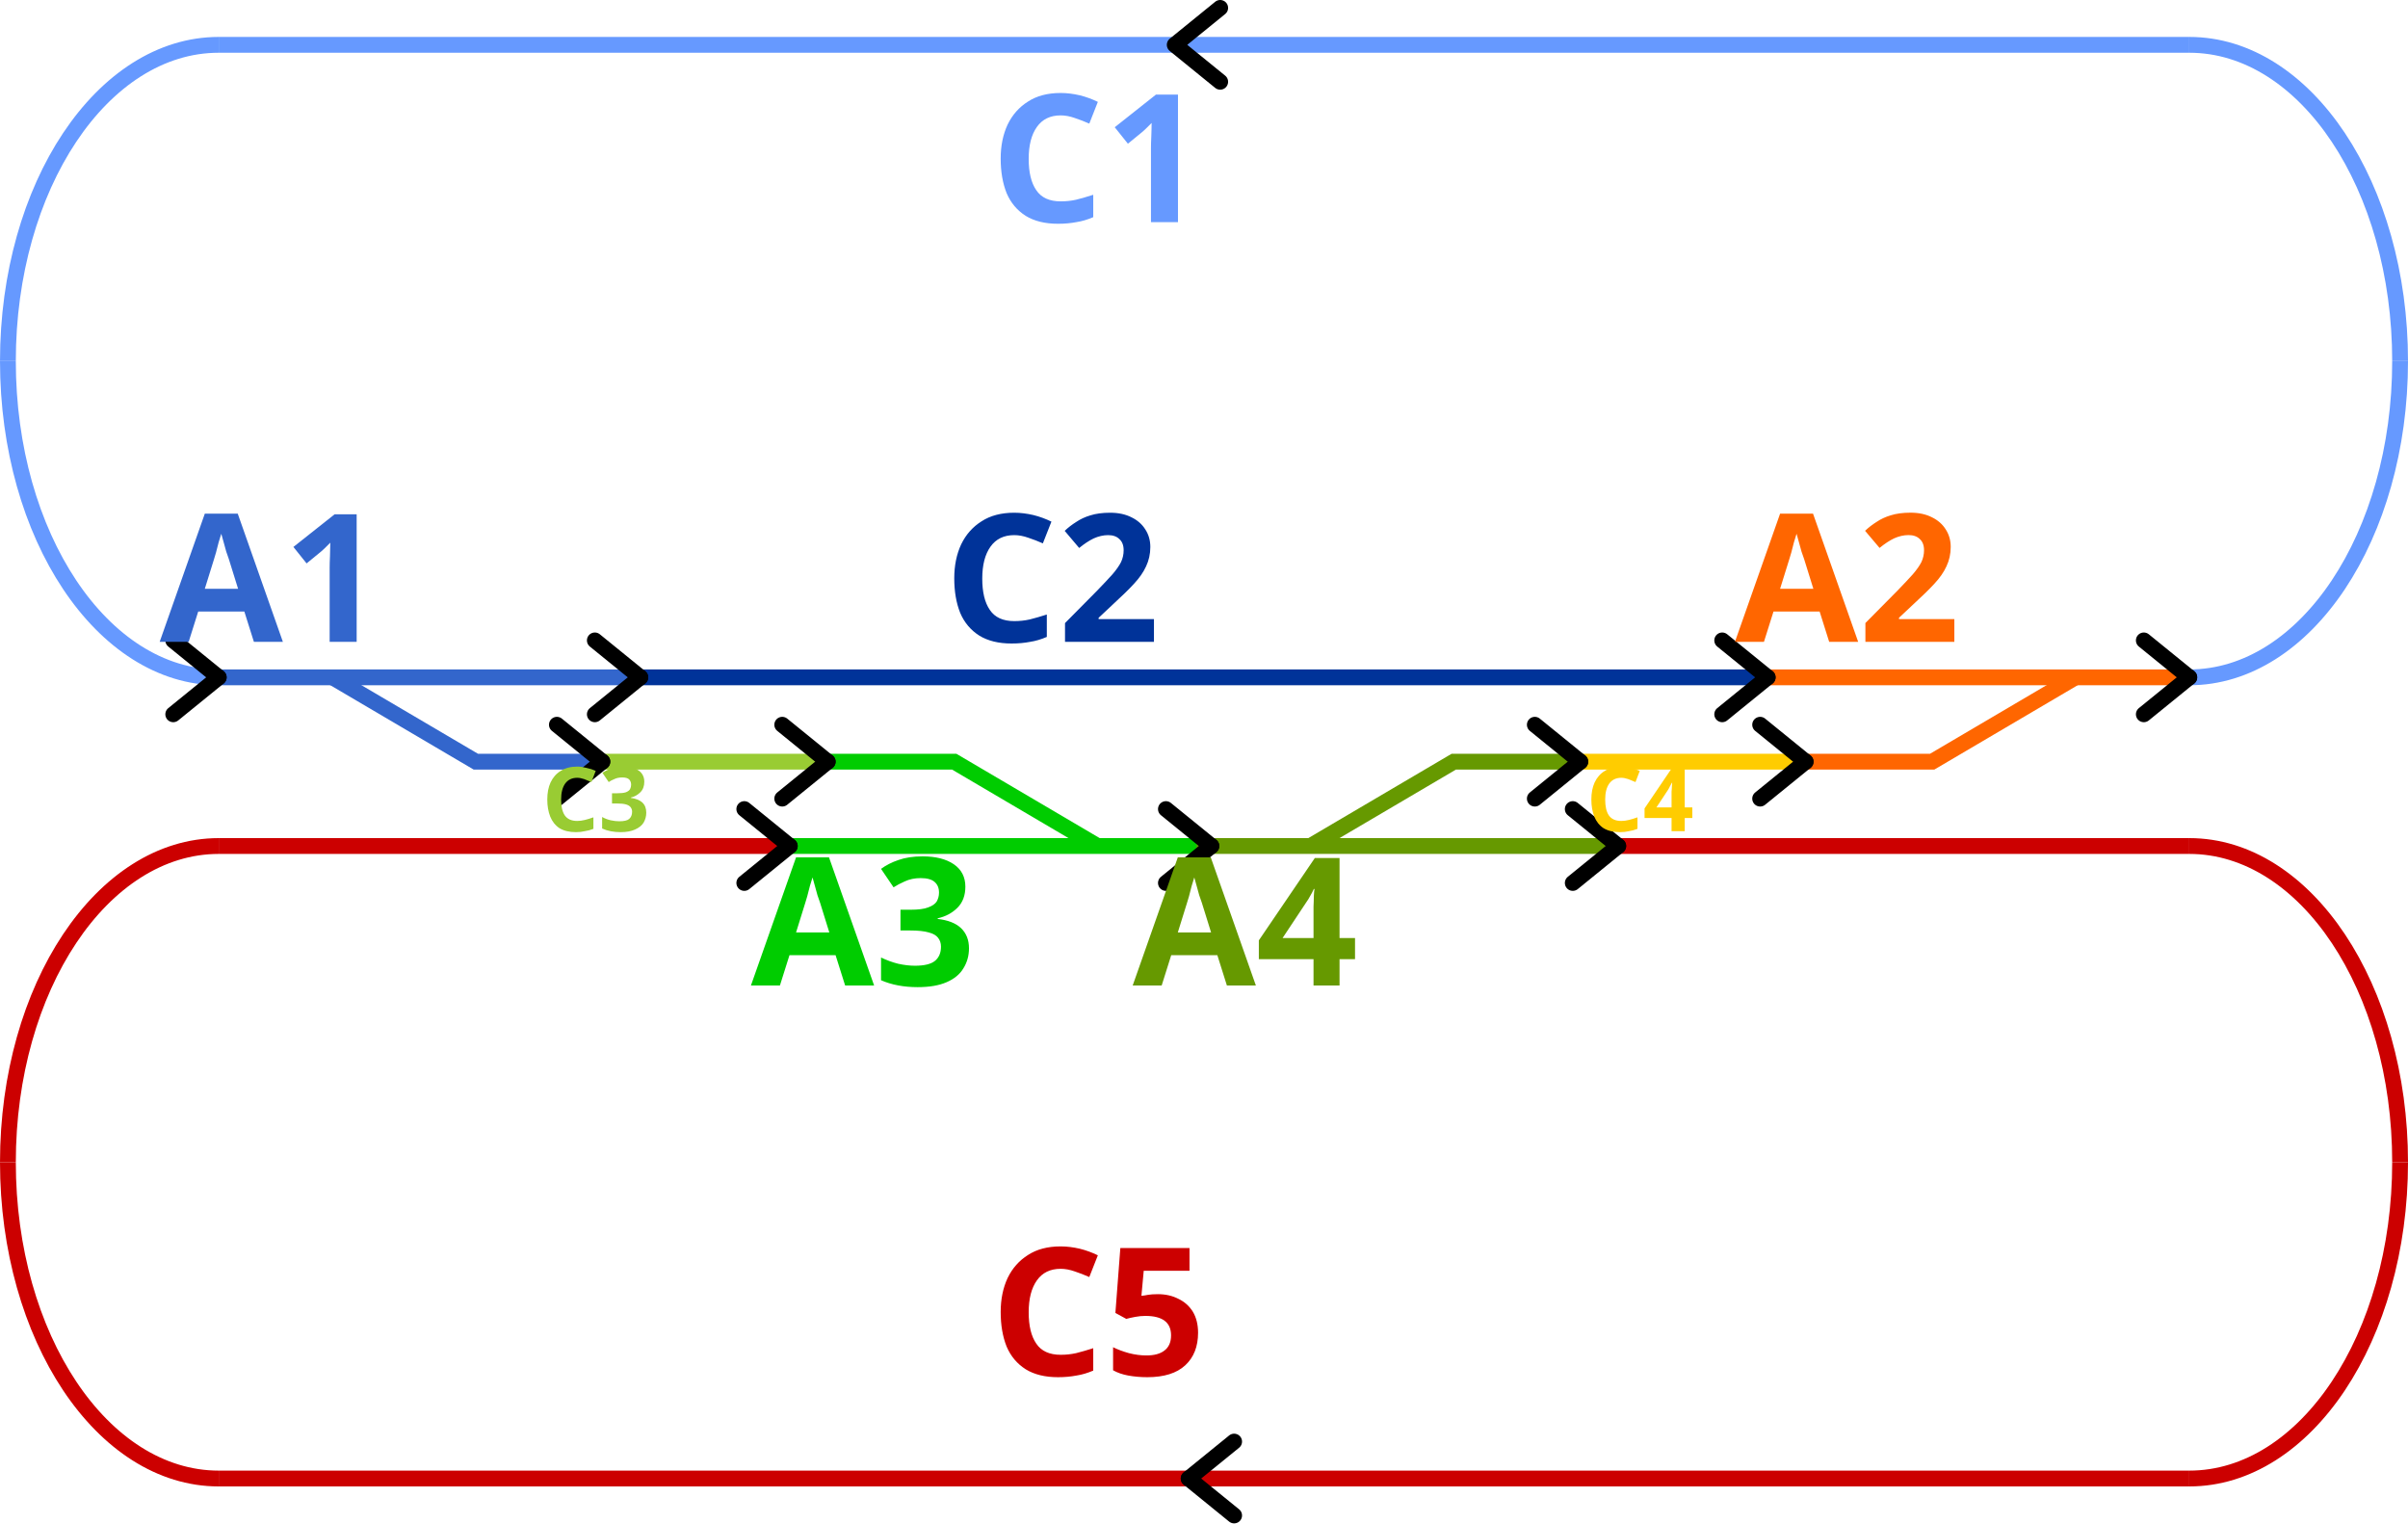
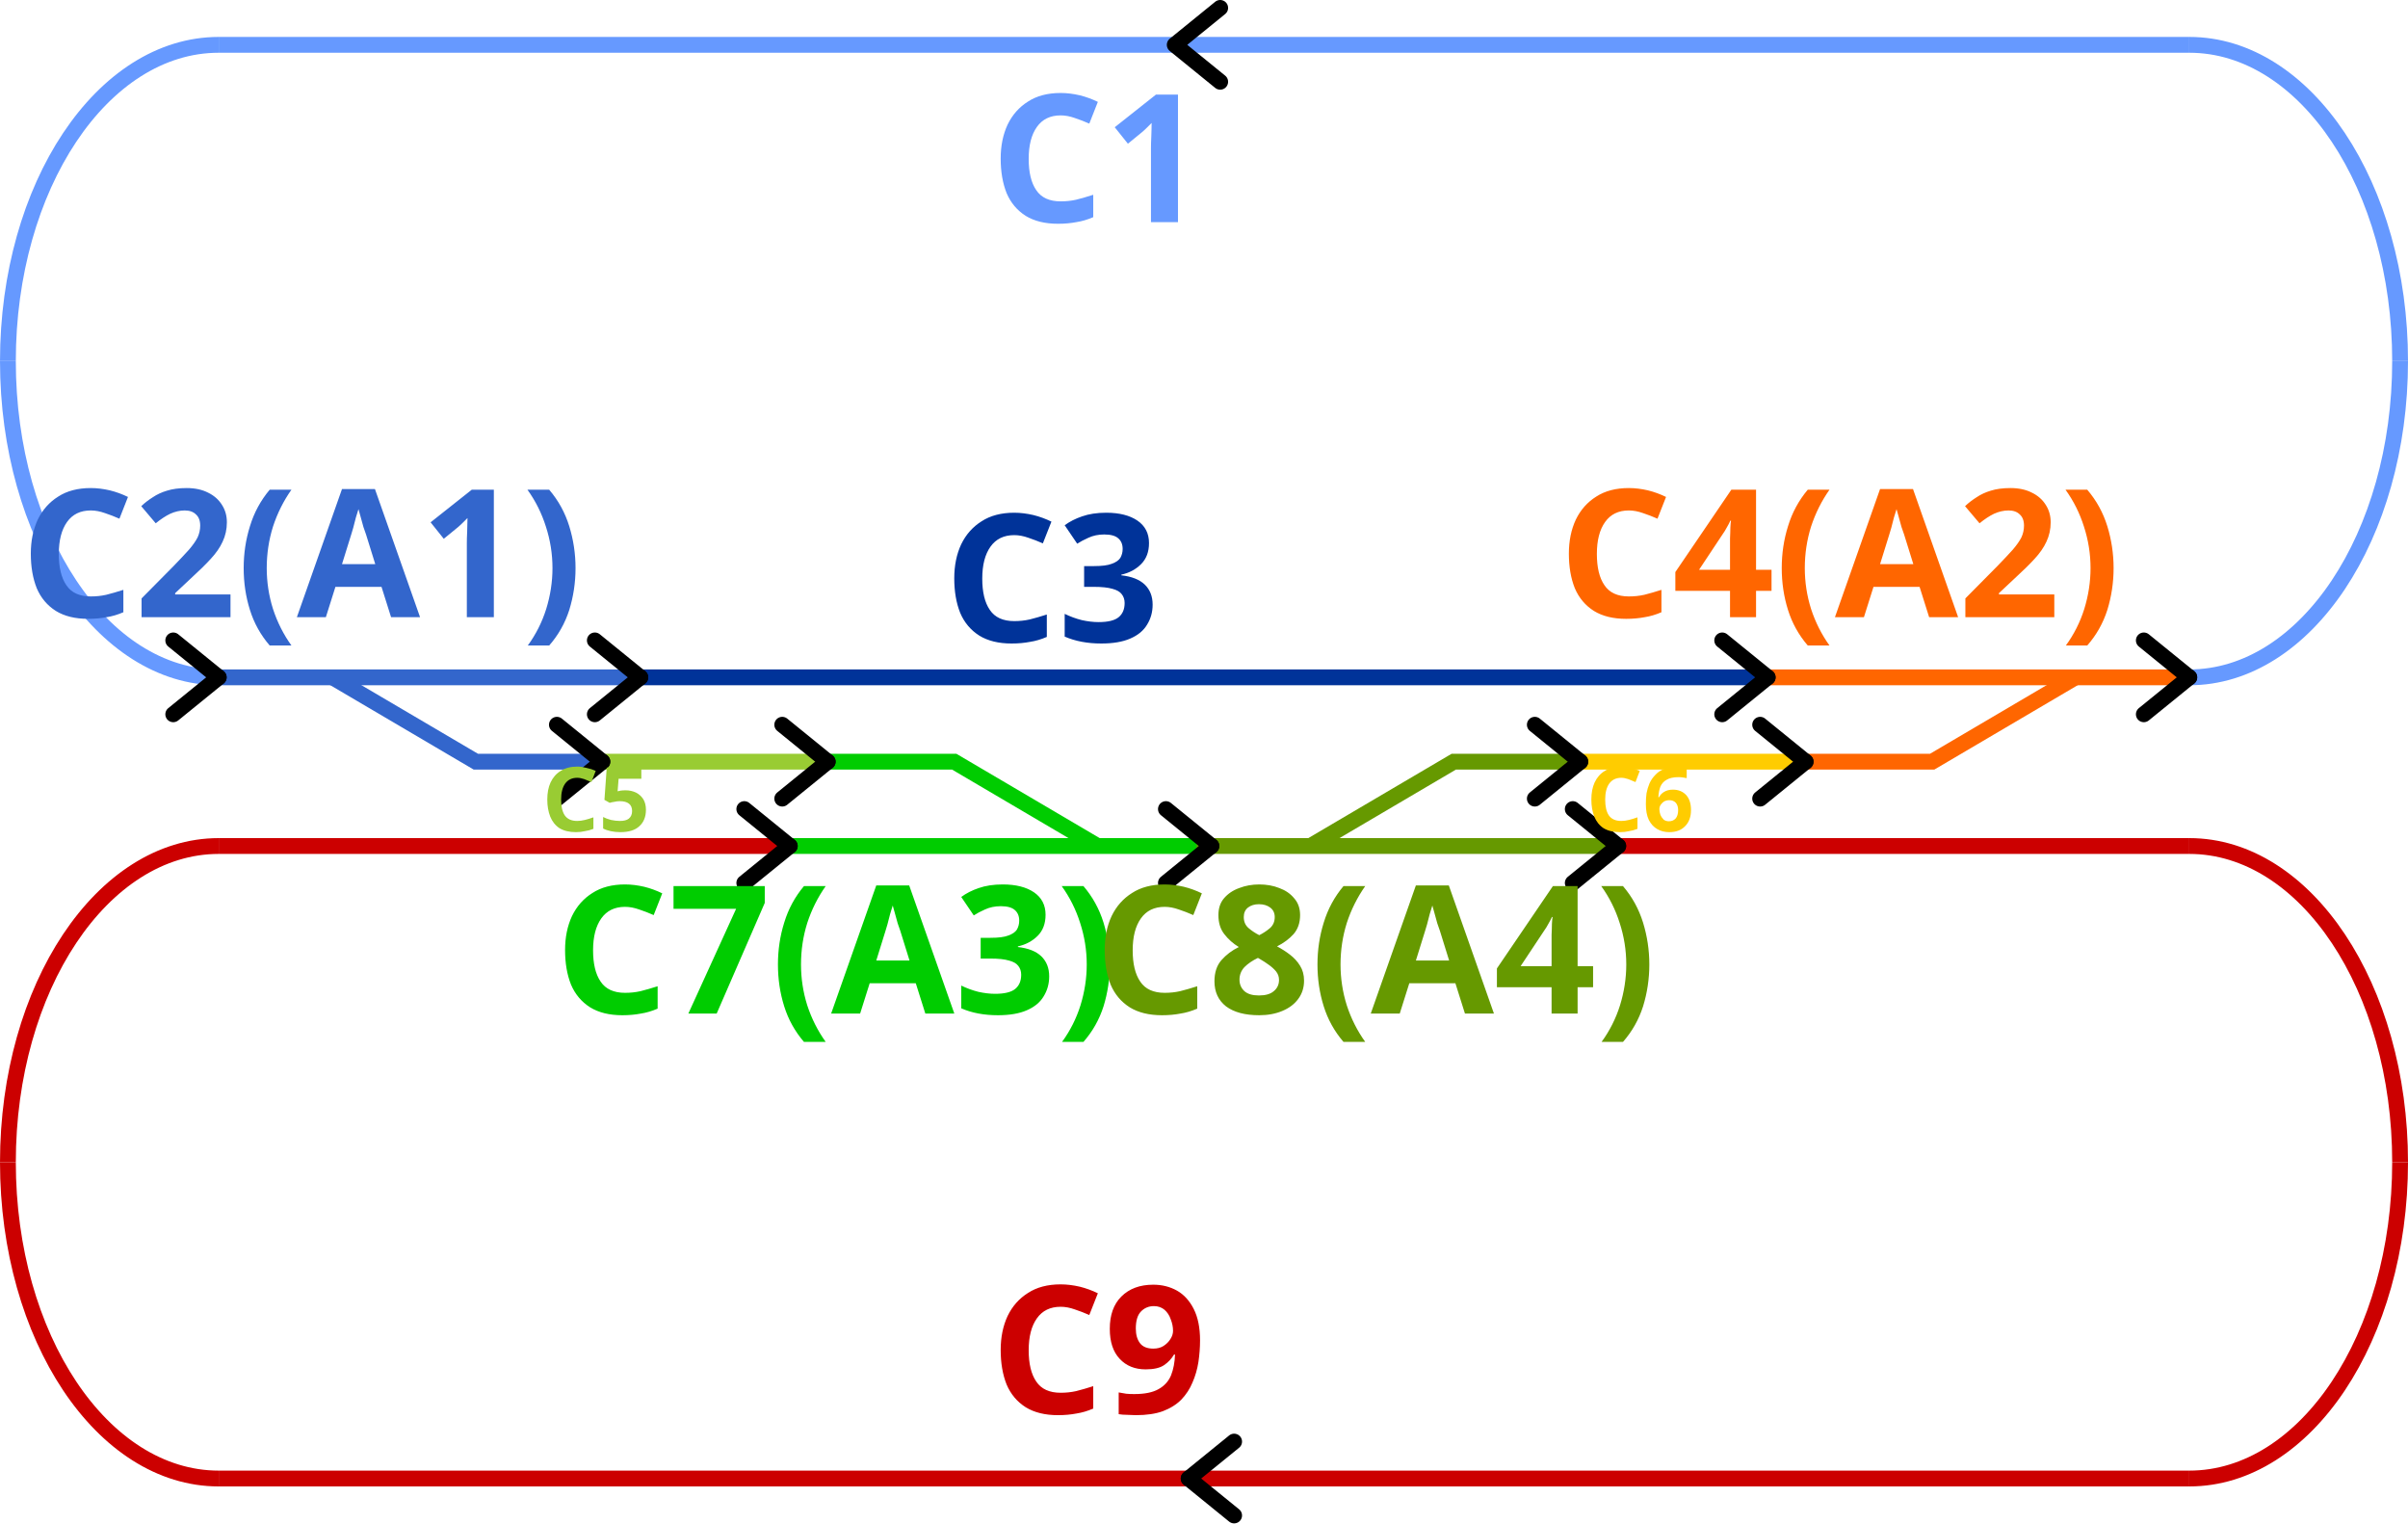
<svg xmlns="http://www.w3.org/2000/svg" width="114.228mm" height="72.253mm" viewBox="0 0 114.228 72.253" version="1.1" id="svg1">
  <defs id="defs1" />
  <g id="layer1" transform="translate(-103.7688,-136.3204)">
    <path style="fill:none;fill-opacity:0.604;stroke:#3366cc;stroke-width:0.75;stroke-miterlimit:8.2;stroke-dasharray:none;stroke-dashoffset:0;stroke-opacity:1" d="m 134.143,168.447 h -3.6 -15 -1.4" id="path8-7-1" />
    <path style="fill:none;fill-opacity:0.604;stroke:#3366cc;stroke-width:0.75;stroke-miterlimit:8.2;stroke-dasharray:none;stroke-dashoffset:0;stroke-opacity:1" d="m 132.343,172.447 h -1.8 -4.202 l -6.798,-4" id="path9-6-6" />
    <path style="fill:#000000;stroke:#cc0000;stroke-width:0.75;stroke-miterlimit:8.2;stroke-dasharray:none;stroke-dashoffset:7.37" d="m 141.233,176.447 h -27.089" id="path18" />
    <path style="fill:#000000;stroke:#cc0000;stroke-width:0.75;stroke-miterlimit:8.2;stroke-dasharray:none;stroke-dashoffset:7.37" d="m 180.533,176.447 h 27.089" id="path19" />
    <g id="g1-2-2-82" transform="matrix(0,0.2,0.2,0,135.8328,108.2471)" style="stroke:#00cc00;stroke-width:3.75;stroke-dasharray:none">
      <path style="fill:none;fill-opacity:0.604;stroke:#00cc00;stroke-width:3.75;stroke-miterlimit:8.2;stroke-dasharray:none;stroke-dashoffset:0;stroke-opacity:1" d="m 341,27 v 18 75 7" id="path8-7-1-4" />
      <path style="fill:none;fill-opacity:0.604;stroke:#00cc00;stroke-width:3.75;stroke-miterlimit:8.2;stroke-dasharray:none;stroke-dashoffset:0;stroke-opacity:1" d="M 321,36 321,45 V 66.011 L 341,100" id="path9-6-6-5" />
    </g>
    <path style="fill:none;stroke:#6699ff;stroke-width:0.75;stroke-miterlimit:8.2;stroke-dasharray:none;stroke-dashoffset:7.37;stroke-opacity:1" id="path2-5" d="m 104.144,-153.447 a 10,15 0 0 1 10,-15" transform="scale(1,-1)" />
    <path style="fill:none;stroke:#6699ff;stroke-width:0.75;stroke-miterlimit:8.2;stroke-dasharray:none;stroke-dashoffset:7.37;stroke-opacity:1" id="path2-5-8" d="m 104.144,153.447 a 10,15 0 0 1 10,-15" />
    <path style="fill:none;stroke:#cc0000;stroke-width:0.75;stroke-miterlimit:8.2;stroke-dasharray:none;stroke-dashoffset:7.37;stroke-opacity:1" id="path2-5-1" d="m 104.144,-191.447 a 10,15 0 0 1 10,-15" transform="scale(1,-1)" />
    <path style="fill:none;stroke:#cc0000;stroke-width:0.75;stroke-miterlimit:8.2;stroke-dasharray:none;stroke-dashoffset:7.37;stroke-opacity:1" id="path2-5-8-1" d="m 104.144,191.447 a 10,15 0 0 1 10,-15" />
    <path style="fill:none;stroke:#6699ff;stroke-width:0.75;stroke-miterlimit:8.2;stroke-dasharray:none;stroke-dashoffset:7.37;stroke-opacity:1" id="path2-5-89" d="m -217.622,-153.447 a 10,15 0 0 1 10,-15" transform="scale(-1)" />
    <path style="fill:none;stroke:#6699ff;stroke-width:0.75;stroke-miterlimit:8.2;stroke-dasharray:none;stroke-dashoffset:7.37;stroke-opacity:1" id="path2-5-8-2" d="m -217.622,153.447 a 10,15 0 0 1 10,-15" transform="scale(-1,1)" />
    <path style="fill:none;stroke:#cc0000;stroke-width:0.75;stroke-miterlimit:8.2;stroke-dasharray:none;stroke-dashoffset:7.37;stroke-opacity:1" id="path2-5-89-3" d="m -217.622,-191.447 a 10,15 0 0 1 10,-15" transform="scale(-1)" />
    <path style="fill:none;stroke:#cc0000;stroke-width:0.75;stroke-miterlimit:8.2;stroke-dasharray:none;stroke-dashoffset:7.37;stroke-opacity:1" id="path2-5-8-2-1" d="m -217.622,191.447 a 10,15 0 0 1 10,-15" transform="scale(-1,1)" />
    <path style="fill:#000000;stroke:#99cc33;stroke-width:0.75;stroke-miterlimit:8.2;stroke-dashoffset:7.37" d="m 132.343,172.447 h 10.689" id="path16" />
    <g id="g1-2-2-15" transform="matrix(0,-0.2,0.2,0,182.2222,236.6471)" style="fill:none;stroke:#ff6600;stroke-width:3.75;stroke-dasharray:none">
      <path style="fill:none;fill-opacity:0.604;stroke:#ff6600;stroke-width:3.75;stroke-miterlimit:8.2;stroke-dasharray:none;stroke-dashoffset:0;stroke-opacity:1" d="m 341,27 v 18 75 6.998" id="path8-7-1-27" />
      <path style="fill:none;fill-opacity:0.604;stroke:#ff6600;stroke-width:3.75;stroke-miterlimit:8.2;stroke-dasharray:none;stroke-dashoffset:0;stroke-opacity:1" d="M 321,36 321,45 V 66.011 L 341,100" id="path9-6-6-6" />
    </g>
    <g id="g1-2-2-82-1" transform="matrix(0,0.2,-0.2,0,185.9328,108.2471)" style="stroke:#669900;stroke-width:3.75;stroke-dasharray:none">
      <path style="fill:none;fill-opacity:0.604;stroke:#669900;stroke-width:3.75;stroke-miterlimit:8.2;stroke-dasharray:none;stroke-dashoffset:0;stroke-opacity:1" d="m 341,27 v 18 75 7" id="path8-7-1-4-4" />
      <path style="fill:none;fill-opacity:0.604;stroke:#669900;stroke-width:3.75;stroke-miterlimit:8.2;stroke-dasharray:none;stroke-dashoffset:0;stroke-opacity:1" d="M 321,36 321,45 V 66.011 L 341,100" id="path9-6-6-5-2" />
    </g>
    <path style="fill:#000000;stroke:#ffcc00;stroke-width:0.75;stroke-miterlimit:8.2;stroke-dashoffset:7.37" d="M 189.422,172.447 H 178.733" id="path16-3" />
    <path style="fill:#000000;stroke:#003399;stroke-width:0.75;stroke-miterlimit:8.2;stroke-dashoffset:7.37" d="m 134.143,168.447 h 53.479" id="path17" />
    <path style="fill:#000000;stroke:#cc0000;stroke-width:0.75;stroke-miterlimit:8.2;stroke-dashoffset:7.37" d="m 114.144,206.447 h 93.478" id="path20" />
    <path style="fill:none;stroke:#6699ff;stroke-width:0.75;stroke-miterlimit:8.2;stroke-dashoffset:7.37" d="m 207.622,138.447 h -93.478" id="path21" />
    <path style="fill:#000000;stroke:#000000;stroke-width:0.75;stroke-linecap:round;stroke-miterlimit:8.2;stroke-dashoffset:7.37" d="m 111.987,166.695 2.157,1.752" id="path22" />
    <path d="m 111.987,170.199 2.157,-1.752" style="fill:#000000;stroke:#000000;stroke-width:0.75;stroke-linecap:round;stroke-miterlimit:8.2;stroke-dashoffset:7.37" id="path1-4" />
    <path style="fill:#000000;stroke:#000000;stroke-width:0.75;stroke-linecap:round;stroke-miterlimit:8.2;stroke-dashoffset:7.37" d="m 131.986,166.695 2.157,1.752" id="path22-3" />
    <path d="m 131.986,170.199 2.157,-1.752" style="fill:#000000;stroke:#000000;stroke-width:0.75;stroke-linecap:round;stroke-miterlimit:8.2;stroke-dashoffset:7.37" id="path1-4-1" />
    <path style="fill:#000000;stroke:#000000;stroke-width:0.75;stroke-linecap:round;stroke-miterlimit:8.2;stroke-dashoffset:7.37" d="m 140.876,170.695 2.157,1.752" id="path22-0" />
    <path d="m 140.876,174.199 2.157,-1.752" style="fill:#000000;stroke:#000000;stroke-width:0.75;stroke-linecap:round;stroke-miterlimit:8.2;stroke-dashoffset:7.37" id="path1-4-2" />
    <path style="fill:#000000;stroke:#000000;stroke-width:0.75;stroke-linecap:round;stroke-miterlimit:8.2;stroke-dashoffset:7.37" d="m 176.576,170.695 2.157,1.752" id="path22-4" />
    <path d="m 176.576,174.199 2.157,-1.752" style="fill:#000000;stroke:#000000;stroke-width:0.75;stroke-linecap:round;stroke-miterlimit:8.2;stroke-dashoffset:7.37" id="path1-4-8" />
    <path style="fill:#000000;stroke:#000000;stroke-width:0.75;stroke-linecap:round;stroke-miterlimit:8.2;stroke-dashoffset:7.37" d="m 185.465,166.695 2.157,1.752" id="path22-00" />
    <path d="m 185.465,170.199 2.157,-1.752" style="fill:#000000;stroke:#000000;stroke-width:0.75;stroke-linecap:round;stroke-miterlimit:8.2;stroke-dashoffset:7.37" id="path1-4-6" />
    <path style="fill:#000000;stroke:#000000;stroke-width:0.75;stroke-linecap:round;stroke-miterlimit:8.2;stroke-dashoffset:7.37" d="m 205.465,166.695 2.157,1.752" id="path22-34" />
    <path d="m 205.465,170.199 2.157,-1.752" style="fill:#000000;stroke:#000000;stroke-width:0.75;stroke-linecap:round;stroke-miterlimit:8.2;stroke-dashoffset:7.37" id="path1-4-4" />
    <path style="fill:#000000;stroke:#000000;stroke-width:0.75;stroke-linecap:round;stroke-miterlimit:8.2;stroke-dashoffset:7.37" d="m 139.076,174.695 2.157,1.752" id="path22-1" />
    <path d="m 139.076,178.199 2.157,-1.752" style="fill:#000000;stroke:#000000;stroke-width:0.75;stroke-linecap:round;stroke-miterlimit:8.2;stroke-dashoffset:7.37" id="path1-4-84" />
    <path style="fill:#000000;stroke:#000000;stroke-width:0.75;stroke-linecap:round;stroke-miterlimit:8.2;stroke-dashoffset:7.37" d="m 178.376,174.695 2.157,1.752" id="path22-8" />
    <path d="m 178.376,178.199 2.157,-1.752" style="fill:#000000;stroke:#000000;stroke-width:0.75;stroke-linecap:round;stroke-miterlimit:8.2;stroke-dashoffset:7.37" id="path1-4-82" />
    <path style="fill:#000000;stroke:#000000;stroke-width:0.75;stroke-linecap:round;stroke-miterlimit:8.2;stroke-dashoffset:7.37" d="m 159.076,174.695 2.157,1.752" id="path22-9" />
    <path d="m 159.076,178.199 2.157,-1.752" style="fill:#000000;stroke:#000000;stroke-width:0.75;stroke-linecap:round;stroke-miterlimit:8.2;stroke-dashoffset:7.37" id="path1-4-840" />
    <path style="fill:#000000;stroke:#000000;stroke-width:0.75;stroke-linecap:round;stroke-miterlimit:8.2;stroke-dashoffset:7.37" d="m 130.186,170.695 2.157,1.752" id="path22-15" />
    <path d="m 130.186,174.199 2.157,-1.752" style="fill:#000000;stroke:#000000;stroke-width:0.75;stroke-linecap:round;stroke-miterlimit:8.2;stroke-dashoffset:7.37" id="path1-4-42" />
    <path style="fill:#000000;stroke:#000000;stroke-width:0.75;stroke-linecap:round;stroke-miterlimit:8.2;stroke-dashoffset:7.37" d="m 187.265,170.695 2.157,1.752" id="path22-7" />
    <path d="m 187.265,174.199 2.157,-1.752" style="fill:#000000;stroke:#000000;stroke-width:0.75;stroke-linecap:round;stroke-miterlimit:8.2;stroke-dashoffset:7.37" id="path1-4-26" />
    <path style="fill:#000000;stroke:#000000;stroke-width:0.75;stroke-linecap:round;stroke-miterlimit:8.2;stroke-dashoffset:7.37" d="m 162.312,204.695 -2.157,1.752" id="path22-75" />
    <path d="m 162.312,208.199 -2.157,-1.752" style="fill:#000000;stroke:#000000;stroke-width:0.75;stroke-linecap:round;stroke-miterlimit:8.2;stroke-dashoffset:7.37" id="path1-4-41" />
    <path d="m 161.651,140.199 -2.157,-1.752 m 2.157,-1.752 -2.157,1.752" style="fill:#000000;stroke:#000000;stroke-width:0.75;stroke-linecap:round;stroke-miterlimit:8.2;stroke-dashoffset:7.37" id="path1-7" />
    <text xml:space="preserve" style="font-size:8.467px;line-height:1;font-family:Luciole;-inkscape-font-specification:'Luciole, Normal';text-align:center;writing-mode:lr-tb;direction:ltr;text-anchor:middle;fill:none;stroke:#cc0000;stroke-width:0.75;stroke-linecap:round;stroke-miterlimit:8.2;stroke-dashoffset:7.37" x="161.374" y="146.856" id="text1">
      <tspan id="tspan1" style="font-style:normal;font-variant:normal;font-weight:bold;font-stretch:normal;font-family:'CMU Typewriter Text';-inkscape-font-specification:'CMU Typewriter Text Bold';fill:#6699ff;stroke:none;stroke-width:0.75" x="161.374" y="146.856">C1</tspan>
    </text>
-     <text xml:space="preserve" style="font-size:8.467px;line-height:1;font-family:Luciole;-inkscape-font-specification:'Luciole, Normal';text-align:center;writing-mode:lr-tb;direction:ltr;text-anchor:middle;fill:none;stroke:#cc0000;stroke-width:0.75;stroke-linecap:round;stroke-miterlimit:8.2;stroke-dashoffset:7.37" x="122.19" y="166.763" id="text1-8">
-       <tspan id="tspan1-2" style="font-style:normal;font-variant:normal;font-weight:bold;font-stretch:normal;font-family:'CMU Typewriter Text';-inkscape-font-specification:'CMU Typewriter Text Bold';fill:#3366cc;stroke:none;stroke-width:0.75" x="122.19" y="166.763">A1</tspan>
+     <text xml:space="preserve" style="font-size:8.467px;line-height:1;font-family:Luciole;-inkscape-font-specification:'Luciole, Normal';text-align:center;writing-mode:lr-tb;direction:ltr;text-anchor:middle;fill:none;stroke:#cc0000;stroke-width:0.75;stroke-linecap:round;stroke-miterlimit:8.2;stroke-dashoffset:7.37" x="123.579" y="165.595" id="text1-8">
+       <tspan id="tspan1-2" style="font-style:normal;font-variant:normal;font-weight:bold;font-stretch:normal;font-family:'CMU Typewriter Text';-inkscape-font-specification:'CMU Typewriter Text Bold';fill:#3366cc;stroke:none;stroke-width:0.75" x="123.579" y="165.595">C2(A1)</tspan>
    </text>
    <g id="layer1-1" transform="translate(46.47341,20.807)">
      <text xml:space="preserve" style="font-size:8.467px;line-height:1;font-family:Luciole;-inkscape-font-specification:'Luciole, Normal';text-align:center;writing-mode:lr-tb;direction:ltr;text-anchor:middle;fill:none;stroke:#cc0000;stroke-width:0.75;stroke-linecap:round;stroke-miterlimit:8.2;stroke-dashoffset:7.37" x="114.901" y="145.956" id="text1-7">
-         <tspan id="tspan1-1" style="font-style:normal;font-variant:normal;font-weight:bold;font-stretch:normal;font-family:'CMU Typewriter Text';-inkscape-font-specification:'CMU Typewriter Text Bold';fill:#003399;stroke:none;stroke-width:0.75" x="114.901" y="145.956">C2</tspan>
+         <tspan id="tspan1-1" style="font-style:normal;font-variant:normal;font-weight:bold;font-stretch:normal;font-family:'CMU Typewriter Text';-inkscape-font-specification:'CMU Typewriter Text Bold';fill:#003399;stroke:none;stroke-width:0.75" x="114.901" y="145.956">C3</tspan>
      </text>
    </g>
-     <text xml:space="preserve" style="font-style:normal;font-variant:normal;font-weight:bold;font-stretch:normal;font-size:8.467px;line-height:1;font-family:'CMU Typewriter Text';-inkscape-font-specification:'CMU Typewriter Text Bold';text-align:center;writing-mode:lr-tb;direction:ltr;text-anchor:middle;fill:#003399;stroke:none;stroke-width:0.75;stroke-linecap:round;stroke-miterlimit:8.2;stroke-dashoffset:7.37" x="196.914" y="166.763" id="text2">
-       <tspan id="tspan2" style="fill:#ff6600;stroke-width:0.75" x="196.914" y="166.763">A2</tspan>
+     <text xml:space="preserve" style="font-style:normal;font-variant:normal;font-weight:bold;font-stretch:normal;font-size:8.467px;line-height:1;font-family:'CMU Typewriter Text';-inkscape-font-specification:'CMU Typewriter Text Bold';text-align:center;writing-mode:lr-tb;direction:ltr;text-anchor:middle;fill:#003399;stroke:none;stroke-width:0.75;stroke-linecap:round;stroke-miterlimit:8.2;stroke-dashoffset:7.37" x="196.539" y="165.595" id="text2">
+       <tspan id="tspan2" style="fill:#ff6600;stroke-width:0.75" x="196.539" y="165.595">C4(A2)</tspan>
    </text>
-     <text xml:space="preserve" style="font-style:normal;font-variant:normal;font-weight:bold;font-stretch:normal;font-size:8.467px;line-height:1;font-family:'CMU Typewriter Text';-inkscape-font-specification:'CMU Typewriter Text Bold';text-align:center;writing-mode:lr-tb;direction:ltr;text-anchor:middle;fill:#ff6600;stroke:none;stroke-width:0.75;stroke-linecap:round;stroke-miterlimit:8.2;stroke-dashoffset:7.37" x="150.235" y="183.063" id="text3">
-       <tspan id="tspan3" style="fill:#00cc00;stroke-width:0.75" x="150.235" y="183.063">A3</tspan>
+     <text xml:space="preserve" style="font-style:normal;font-variant:normal;font-weight:bold;font-stretch:normal;font-size:8.467px;line-height:1;font-family:'CMU Typewriter Text';-inkscape-font-specification:'CMU Typewriter Text Bold';text-align:center;writing-mode:lr-tb;direction:ltr;text-anchor:middle;fill:#ff6600;stroke:none;stroke-width:0.75;stroke-linecap:round;stroke-miterlimit:8.2;stroke-dashoffset:7.37" x="148.925" y="184.395" id="text3">
+       <tspan id="tspan3" style="fill:#00cc00;stroke-width:0.75" x="148.925" y="184.395">C7(A3)</tspan>
    </text>
-     <text xml:space="preserve" style="font-style:normal;font-variant:normal;font-weight:bold;font-stretch:normal;font-size:8.467px;line-height:1;font-family:'CMU Typewriter Text';-inkscape-font-specification:'CMU Typewriter Text Bold';text-align:center;writing-mode:lr-tb;direction:ltr;text-anchor:middle;fill:#00cc00;stroke:none;stroke-width:0.75;stroke-linecap:round;stroke-miterlimit:8.2;stroke-dashoffset:7.37" x="168.347" y="183.063" id="text4">
-       <tspan id="tspan4" style="fill:#669900;stroke-width:0.75" x="168.347" y="183.063">A4</tspan>
+     <text xml:space="preserve" style="font-style:normal;font-variant:normal;font-weight:bold;font-stretch:normal;font-size:8.467px;line-height:1;font-family:'CMU Typewriter Text';-inkscape-font-specification:'CMU Typewriter Text Bold';text-align:center;writing-mode:lr-tb;direction:ltr;text-anchor:middle;fill:#00cc00;stroke:none;stroke-width:0.75;stroke-linecap:round;stroke-miterlimit:8.2;stroke-dashoffset:7.37" x="174.521" y="184.395" id="text4">
+       <tspan id="tspan4" style="fill:#669900;stroke-width:0.75" x="174.521" y="184.395">C8(A4)</tspan>
    </text>
    <text xml:space="preserve" style="font-style:normal;font-variant:normal;font-weight:bold;font-stretch:normal;font-size:4.233px;line-height:1;font-family:'CMU Typewriter Text';-inkscape-font-specification:'CMU Typewriter Text Bold';text-align:center;writing-mode:lr-tb;direction:ltr;text-anchor:middle;fill:#669900;stroke:none;stroke-width:0.75;stroke-linecap:round;stroke-miterlimit:8.2;stroke-dashoffset:7.37" x="134.791" y="175.741" id="text5">
-       <tspan id="tspan5" style="font-size:4.233px;fill:#99cc33;stroke-width:0.75" x="134.791" y="175.741">C3</tspan>
+       <tspan id="tspan5" style="font-size:4.233px;fill:#99cc33;stroke-width:0.75" x="134.791" y="175.741">C5</tspan>
    </text>
    <text xml:space="preserve" style="font-style:normal;font-variant:normal;font-weight:bold;font-stretch:normal;font-size:4.233px;line-height:1;font-family:'CMU Typewriter Text';-inkscape-font-specification:'CMU Typewriter Text Bold';text-align:center;writing-mode:lr-tb;direction:ltr;text-anchor:middle;fill:#99cc33;stroke:none;stroke-width:0.75;stroke-linecap:round;stroke-miterlimit:8.2;stroke-dashoffset:7.37" x="184.318" y="175.741" id="text6">
-       <tspan id="tspan6" style="font-size:4.233px;fill:#ffcc00;stroke-width:0.75" x="184.318" y="175.741">C4</tspan>
+       <tspan id="tspan6" style="font-size:4.233px;fill:#ffcc00;stroke-width:0.75" x="184.318" y="175.741">C6</tspan>
    </text>
-     <text xml:space="preserve" style="font-style:normal;font-variant:normal;font-weight:bold;font-stretch:normal;font-size:8.467px;line-height:1;font-family:'CMU Typewriter Text';-inkscape-font-specification:'CMU Typewriter Text Bold';text-align:center;writing-mode:lr-tb;direction:ltr;text-anchor:middle;fill:#ffcc00;stroke:none;stroke-width:0.75;stroke-linecap:round;stroke-miterlimit:8.2;stroke-dashoffset:7.37" x="161.374" y="201.563" id="text7">
-       <tspan id="tspan7" style="fill:#cc0000;stroke-width:0.75" x="161.374" y="201.563">C5</tspan>
+     <text xml:space="preserve" style="font-style:normal;font-variant:normal;font-weight:bold;font-stretch:normal;font-size:8.467px;line-height:1;font-family:'CMU Typewriter Text';-inkscape-font-specification:'CMU Typewriter Text Bold';text-align:center;writing-mode:lr-tb;direction:ltr;text-anchor:middle;fill:#ffcc00;stroke:none;stroke-width:0.75;stroke-linecap:round;stroke-miterlimit:8.2;stroke-dashoffset:7.37" x="161.374" y="203.363" id="text7">
+       <tspan id="tspan7" style="fill:#cc0000;stroke-width:0.75" x="161.374" y="203.363">C9</tspan>
    </text>
  </g>
</svg>
